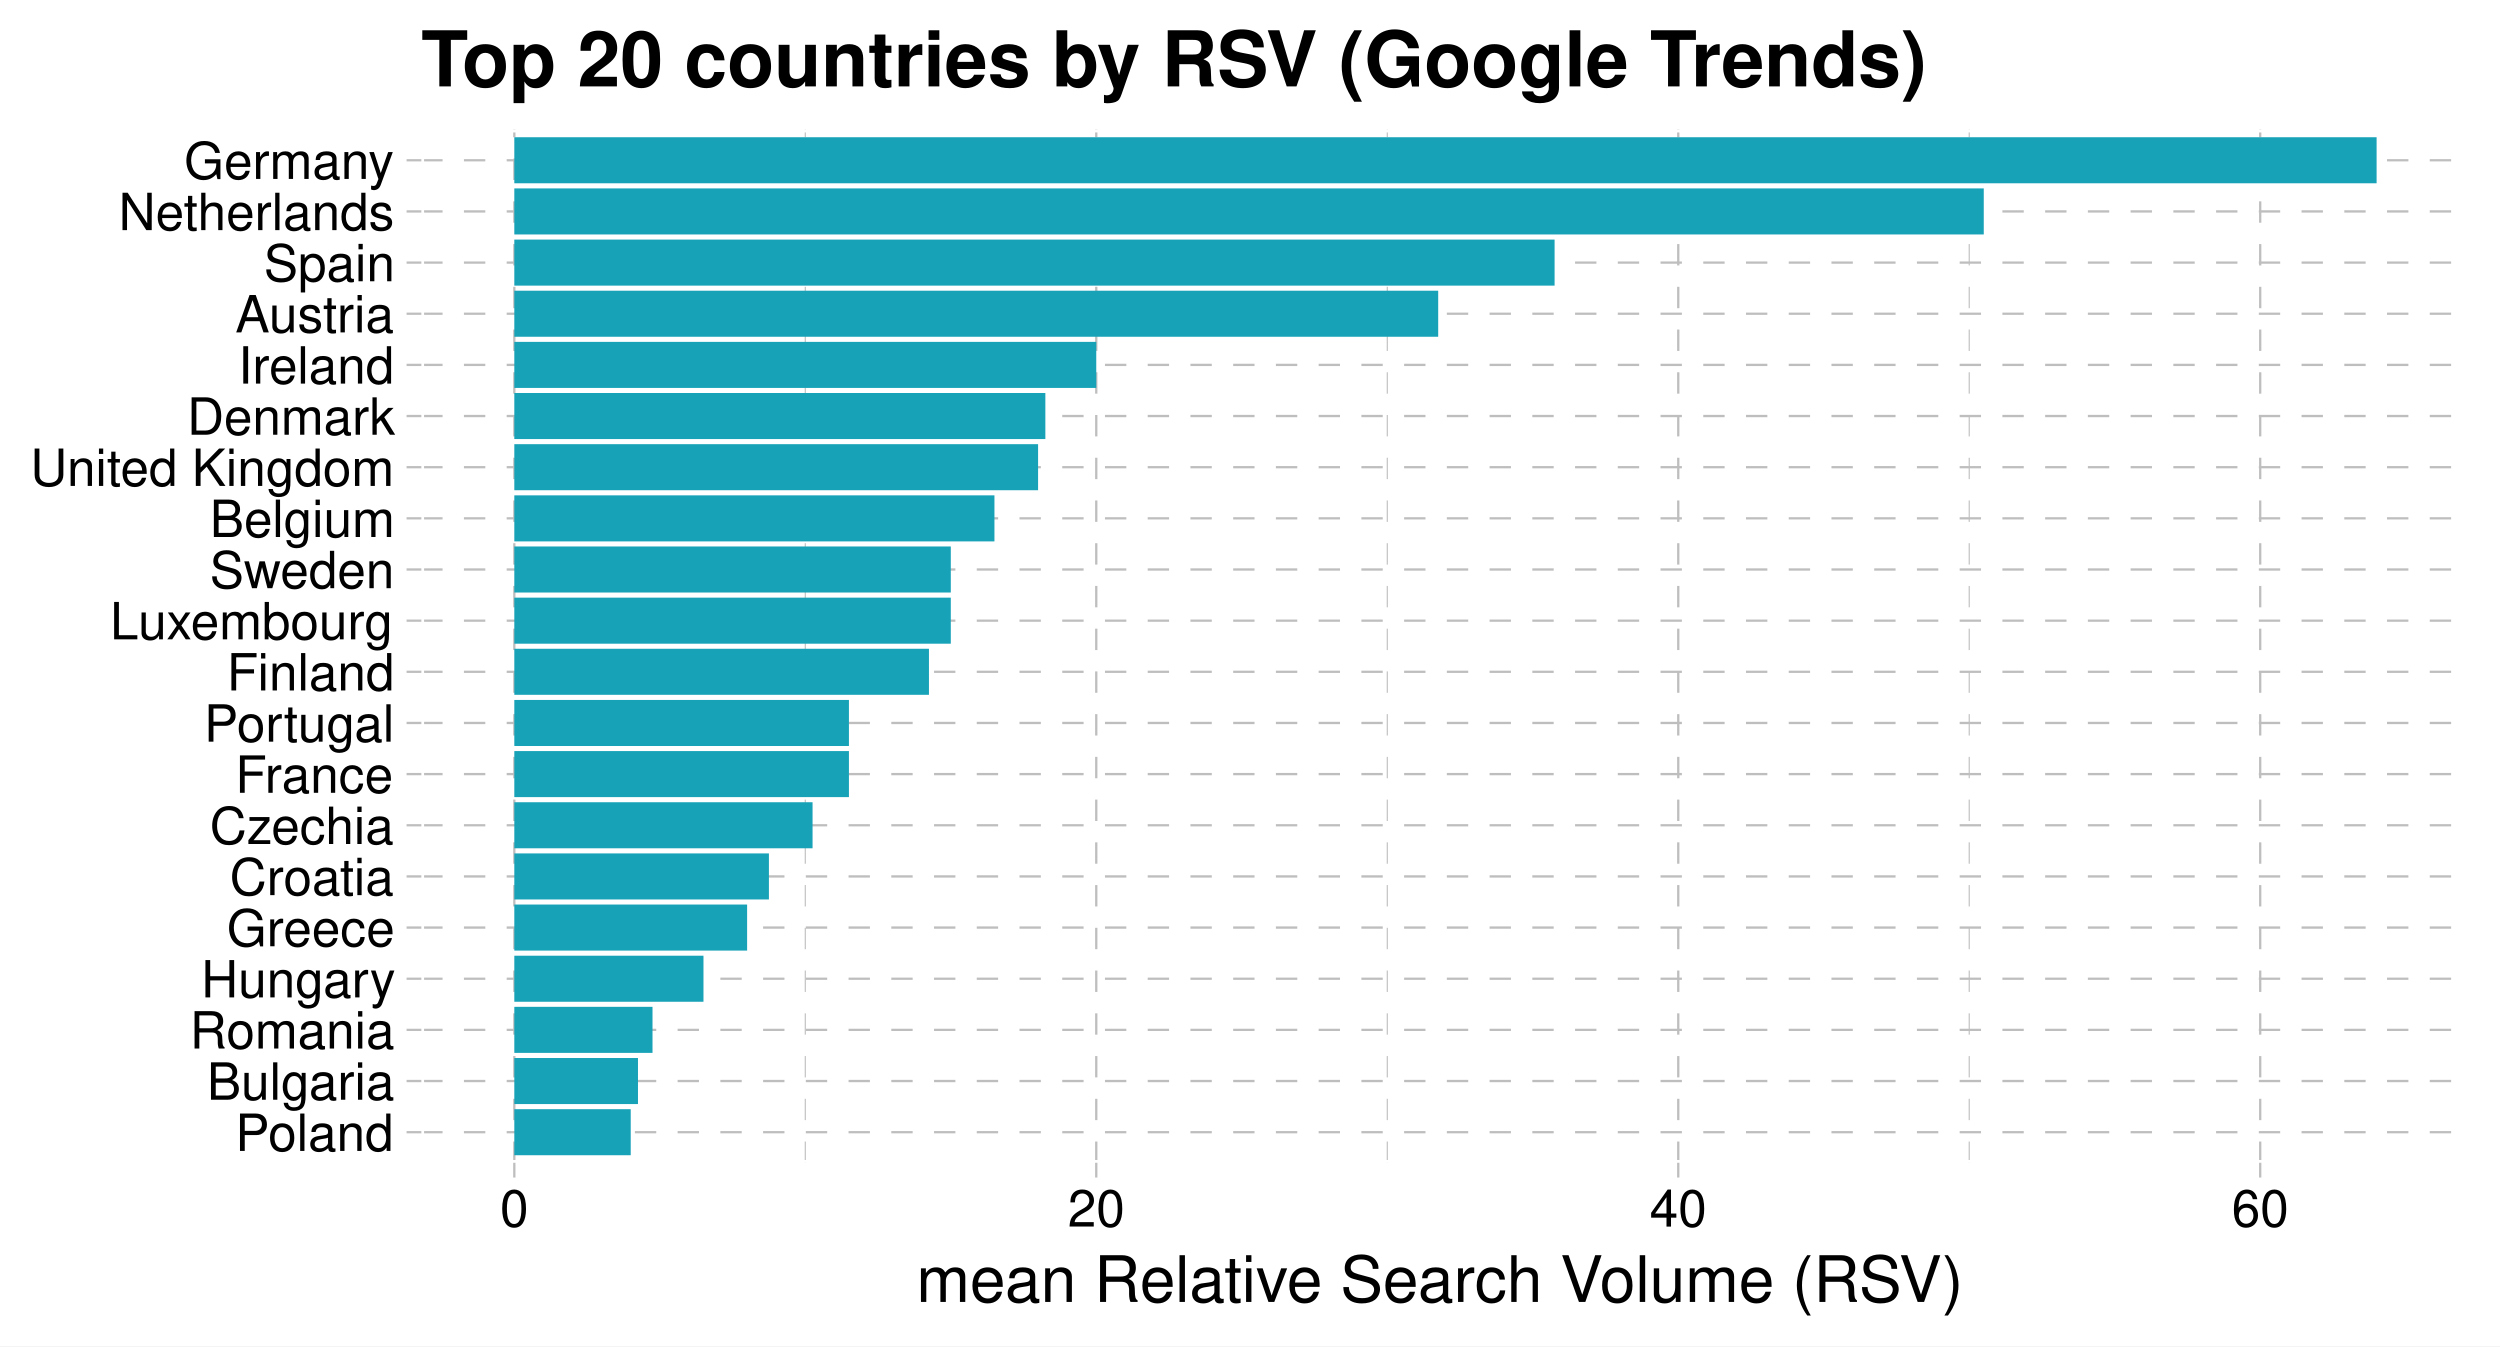
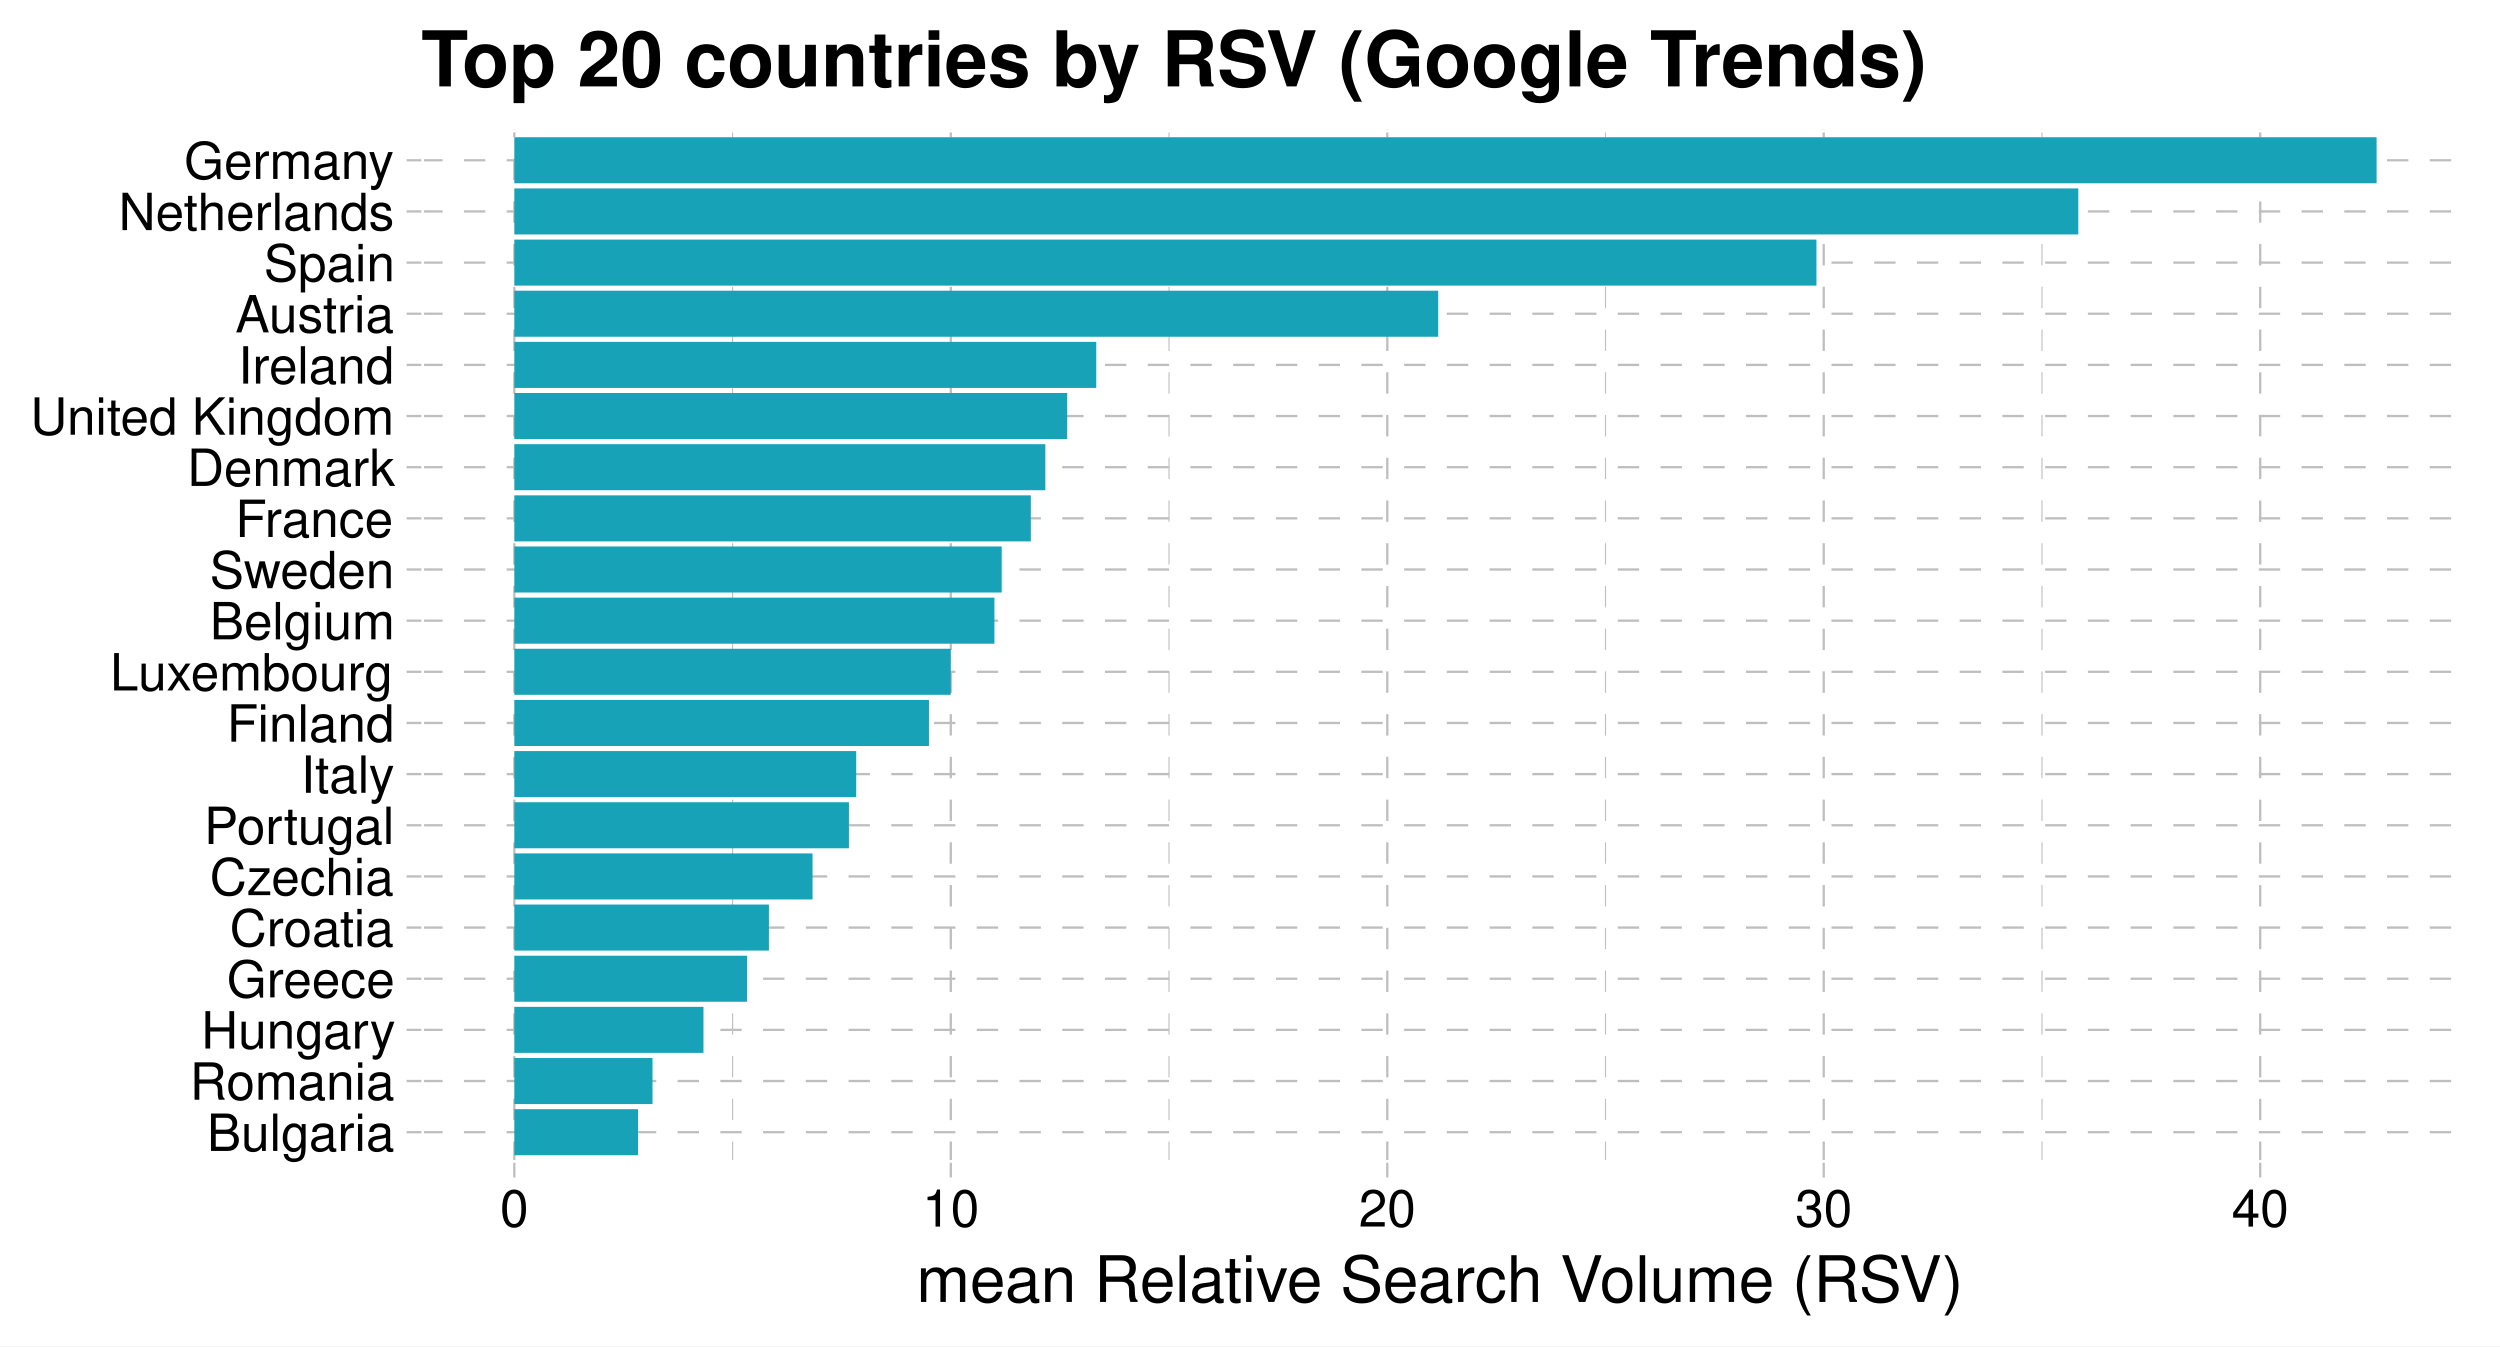
<svg xmlns="http://www.w3.org/2000/svg" viewBox="0 0 468.00 252.00">
  <defs>
    <style type="text/css">
    line, polyline, polygon, path, rect, circle {
      fill: none;
      stroke: #000000;
      stroke-linecap: round;
      stroke-linejoin: round;
      stroke-miterlimit: 10.00;
    }
  </style>
  </defs>
  <rect width="100%" height="100%" style="stroke: none; fill: #FFFFFF;" />
  <rect x="0.00" y="0.00" width="468.00" height="252.00" style="stroke-width: 1.07; stroke: none; fill: #FFFFFF;" />
  <defs>
    <clipPath id="cpNzguODV8NDYyLjMzfDIxNy42OXwyNC4yNg==">
      <rect x="78.85" y="24.26" width="383.48" height="193.43" />
    </clipPath>
  </defs>
  <rect x="78.85" y="24.26" width="383.48" height="193.43" style="stroke-width: 1.07; stroke: #FFFFFF;" clip-path="url(#cpNzguODV8NDYyLjMzfDIxNy42OXwyNC4yNg==)" />
-   <polyline points="150.75,217.69 150.75,24.26 " style="stroke-width: 0.21; stroke: #BEBEBE; stroke-dasharray: 4.00,4.00; stroke-linecap: butt;" clip-path="url(#cpNzguODV8NDYyLjMzfDIxNy42OXwyNC4yNg==)" />
-   <polyline points="259.70,217.69 259.70,24.26 " style="stroke-width: 0.21; stroke: #BEBEBE; stroke-dasharray: 4.00,4.00; stroke-linecap: butt;" clip-path="url(#cpNzguODV8NDYyLjMzfDIxNy42OXwyNC4yNg==)" />
-   <polyline points="368.64,217.69 368.64,24.26 " style="stroke-width: 0.21; stroke: #BEBEBE; stroke-dasharray: 4.00,4.00; stroke-linecap: butt;" clip-path="url(#cpNzguODV8NDYyLjMzfDIxNy42OXwyNC4yNg==)" />
+   <polyline points="137.14,217.69 137.14,24.26 " style="stroke-width: 0.21; stroke: #BEBEBE; stroke-dasharray: 4.00,4.00; stroke-linecap: butt;" clip-path="url(#cpNzguODV8NDYyLjMzfDIxNy42OXwyNC4yNg==)" />
+   <polyline points="218.84,217.69 218.84,24.26 " style="stroke-width: 0.21; stroke: #BEBEBE; stroke-dasharray: 4.00,4.00; stroke-linecap: butt;" clip-path="url(#cpNzguODV8NDYyLjMzfDIxNy42OXwyNC4yNg==)" />
+   <polyline points="300.55,217.69 300.55,24.26 " style="stroke-width: 0.21; stroke: #BEBEBE; stroke-dasharray: 4.00,4.00; stroke-linecap: butt;" clip-path="url(#cpNzguODV8NDYyLjMzfDIxNy42OXwyNC4yNg==)" />
+   <polyline points="382.26,217.69 382.26,24.26 " style="stroke-width: 0.21; stroke: #BEBEBE; stroke-dasharray: 4.00,4.00; stroke-linecap: butt;" clip-path="url(#cpNzguODV8NDYyLjMzfDIxNy42OXwyNC4yNg==)" />
  <polyline points="78.85,211.95 462.33,211.95 " style="stroke-width: 0.43; stroke: #BEBEBE; stroke-dasharray: 4.00,4.00; stroke-linecap: butt;" clip-path="url(#cpNzguODV8NDYyLjMzfDIxNy42OXwyNC4yNg==)" />
  <polyline points="78.85,202.37 462.33,202.37 " style="stroke-width: 0.43; stroke: #BEBEBE; stroke-dasharray: 4.00,4.00; stroke-linecap: butt;" clip-path="url(#cpNzguODV8NDYyLjMzfDIxNy42OXwyNC4yNg==)" />
  <polyline points="78.85,192.79 462.33,192.79 " style="stroke-width: 0.43; stroke: #BEBEBE; stroke-dasharray: 4.00,4.00; stroke-linecap: butt;" clip-path="url(#cpNzguODV8NDYyLjMzfDIxNy42OXwyNC4yNg==)" />
  <polyline points="78.85,183.22 462.33,183.22 " style="stroke-width: 0.43; stroke: #BEBEBE; stroke-dasharray: 4.00,4.00; stroke-linecap: butt;" clip-path="url(#cpNzguODV8NDYyLjMzfDIxNy42OXwyNC4yNg==)" />
  <polyline points="78.85,173.64 462.33,173.64 " style="stroke-width: 0.43; stroke: #BEBEBE; stroke-dasharray: 4.00,4.00; stroke-linecap: butt;" clip-path="url(#cpNzguODV8NDYyLjMzfDIxNy42OXwyNC4yNg==)" />
  <polyline points="78.85,164.07 462.33,164.07 " style="stroke-width: 0.43; stroke: #BEBEBE; stroke-dasharray: 4.00,4.00; stroke-linecap: butt;" clip-path="url(#cpNzguODV8NDYyLjMzfDIxNy42OXwyNC4yNg==)" />
  <polyline points="78.85,154.49 462.33,154.49 " style="stroke-width: 0.43; stroke: #BEBEBE; stroke-dasharray: 4.00,4.00; stroke-linecap: butt;" clip-path="url(#cpNzguODV8NDYyLjMzfDIxNy42OXwyNC4yNg==)" />
  <polyline points="78.85,144.91 462.33,144.91 " style="stroke-width: 0.43; stroke: #BEBEBE; stroke-dasharray: 4.00,4.00; stroke-linecap: butt;" clip-path="url(#cpNzguODV8NDYyLjMzfDIxNy42OXwyNC4yNg==)" />
  <polyline points="78.85,135.34 462.33,135.34 " style="stroke-width: 0.43; stroke: #BEBEBE; stroke-dasharray: 4.00,4.00; stroke-linecap: butt;" clip-path="url(#cpNzguODV8NDYyLjMzfDIxNy42OXwyNC4yNg==)" />
  <polyline points="78.85,125.76 462.33,125.76 " style="stroke-width: 0.43; stroke: #BEBEBE; stroke-dasharray: 4.00,4.00; stroke-linecap: butt;" clip-path="url(#cpNzguODV8NDYyLjMzfDIxNy42OXwyNC4yNg==)" />
  <polyline points="78.85,116.19 462.33,116.19 " style="stroke-width: 0.43; stroke: #BEBEBE; stroke-dasharray: 4.00,4.00; stroke-linecap: butt;" clip-path="url(#cpNzguODV8NDYyLjMzfDIxNy42OXwyNC4yNg==)" />
  <polyline points="78.85,106.61 462.33,106.61 " style="stroke-width: 0.43; stroke: #BEBEBE; stroke-dasharray: 4.00,4.00; stroke-linecap: butt;" clip-path="url(#cpNzguODV8NDYyLjMzfDIxNy42OXwyNC4yNg==)" />
  <polyline points="78.85,97.03 462.33,97.03 " style="stroke-width: 0.43; stroke: #BEBEBE; stroke-dasharray: 4.00,4.00; stroke-linecap: butt;" clip-path="url(#cpNzguODV8NDYyLjMzfDIxNy42OXwyNC4yNg==)" />
  <polyline points="78.85,87.46 462.33,87.46 " style="stroke-width: 0.43; stroke: #BEBEBE; stroke-dasharray: 4.00,4.00; stroke-linecap: butt;" clip-path="url(#cpNzguODV8NDYyLjMzfDIxNy42OXwyNC4yNg==)" />
  <polyline points="78.85,77.88 462.33,77.88 " style="stroke-width: 0.43; stroke: #BEBEBE; stroke-dasharray: 4.00,4.00; stroke-linecap: butt;" clip-path="url(#cpNzguODV8NDYyLjMzfDIxNy42OXwyNC4yNg==)" />
  <polyline points="78.85,68.31 462.33,68.31 " style="stroke-width: 0.43; stroke: #BEBEBE; stroke-dasharray: 4.00,4.00; stroke-linecap: butt;" clip-path="url(#cpNzguODV8NDYyLjMzfDIxNy42OXwyNC4yNg==)" />
  <polyline points="78.85,58.73 462.33,58.73 " style="stroke-width: 0.43; stroke: #BEBEBE; stroke-dasharray: 4.00,4.00; stroke-linecap: butt;" clip-path="url(#cpNzguODV8NDYyLjMzfDIxNy42OXwyNC4yNg==)" />
  <polyline points="78.85,49.16 462.33,49.16 " style="stroke-width: 0.43; stroke: #BEBEBE; stroke-dasharray: 4.00,4.00; stroke-linecap: butt;" clip-path="url(#cpNzguODV8NDYyLjMzfDIxNy42OXwyNC4yNg==)" />
  <polyline points="78.85,39.58 462.33,39.58 " style="stroke-width: 0.43; stroke: #BEBEBE; stroke-dasharray: 4.00,4.00; stroke-linecap: butt;" clip-path="url(#cpNzguODV8NDYyLjMzfDIxNy42OXwyNC4yNg==)" />
  <polyline points="78.85,30.00 462.33,30.00 " style="stroke-width: 0.43; stroke: #BEBEBE; stroke-dasharray: 4.00,4.00; stroke-linecap: butt;" clip-path="url(#cpNzguODV8NDYyLjMzfDIxNy42OXwyNC4yNg==)" />
  <polyline points="96.28,217.69 96.28,24.26 " style="stroke-width: 0.43; stroke: #BEBEBE; stroke-dasharray: 4.00,4.00; stroke-linecap: butt;" clip-path="url(#cpNzguODV8NDYyLjMzfDIxNy42OXwyNC4yNg==)" />
-   <polyline points="205.22,217.69 205.22,24.26 " style="stroke-width: 0.43; stroke: #BEBEBE; stroke-dasharray: 4.00,4.00; stroke-linecap: butt;" clip-path="url(#cpNzguODV8NDYyLjMzfDIxNy42OXwyNC4yNg==)" />
-   <polyline points="314.17,217.69 314.17,24.26 " style="stroke-width: 0.43; stroke: #BEBEBE; stroke-dasharray: 4.00,4.00; stroke-linecap: butt;" clip-path="url(#cpNzguODV8NDYyLjMzfDIxNy42OXwyNC4yNg==)" />
+   <polyline points="177.99,217.69 177.99,24.26 " style="stroke-width: 0.43; stroke: #BEBEBE; stroke-dasharray: 4.00,4.00; stroke-linecap: butt;" clip-path="url(#cpNzguODV8NDYyLjMzfDIxNy42OXwyNC4yNg==)" />
+   <polyline points="259.70,217.69 259.70,24.26 " style="stroke-width: 0.43; stroke: #BEBEBE; stroke-dasharray: 4.00,4.00; stroke-linecap: butt;" clip-path="url(#cpNzguODV8NDYyLjMzfDIxNy42OXwyNC4yNg==)" />
+   <polyline points="341.40,217.69 341.40,24.26 " style="stroke-width: 0.43; stroke: #BEBEBE; stroke-dasharray: 4.00,4.00; stroke-linecap: butt;" clip-path="url(#cpNzguODV8NDYyLjMzfDIxNy42OXwyNC4yNg==)" />
  <polyline points="423.11,217.69 423.11,24.26 " style="stroke-width: 0.43; stroke: #BEBEBE; stroke-dasharray: 4.00,4.00; stroke-linecap: butt;" clip-path="url(#cpNzguODV8NDYyLjMzfDIxNy42OXwyNC4yNg==)" />
-   <rect x="96.28" y="207.64" width="21.79" height="8.62" style="stroke-width: 1.07; stroke: none; stroke-linecap: butt; fill: #17A2B8;" clip-path="url(#cpNzguODV8NDYyLjMzfDIxNy42OXwyNC4yNg==)" />
-   <rect x="96.28" y="198.06" width="23.15" height="8.62" style="stroke-width: 1.07; stroke: none; stroke-linecap: butt; fill: #17A2B8;" clip-path="url(#cpNzguODV8NDYyLjMzfDIxNy42OXwyNC4yNg==)" />
-   <rect x="96.28" y="188.48" width="25.87" height="8.62" style="stroke-width: 1.07; stroke: none; stroke-linecap: butt; fill: #17A2B8;" clip-path="url(#cpNzguODV8NDYyLjMzfDIxNy42OXwyNC4yNg==)" />
-   <rect x="96.28" y="178.91" width="35.41" height="8.62" style="stroke-width: 1.07; stroke: none; stroke-linecap: butt; fill: #17A2B8;" clip-path="url(#cpNzguODV8NDYyLjMzfDIxNy42OXwyNC4yNg==)" />
-   <rect x="96.28" y="169.33" width="43.58" height="8.62" style="stroke-width: 1.07; stroke: none; stroke-linecap: butt; fill: #17A2B8;" clip-path="url(#cpNzguODV8NDYyLjMzfDIxNy42OXwyNC4yNg==)" />
-   <rect x="96.28" y="159.76" width="47.66" height="8.62" style="stroke-width: 1.07; stroke: none; stroke-linecap: butt; fill: #17A2B8;" clip-path="url(#cpNzguODV8NDYyLjMzfDIxNy42OXwyNC4yNg==)" />
-   <rect x="96.28" y="150.18" width="55.83" height="8.62" style="stroke-width: 1.07; stroke: none; stroke-linecap: butt; fill: #17A2B8;" clip-path="url(#cpNzguODV8NDYyLjMzfDIxNy42OXwyNC4yNg==)" />
-   <rect x="96.28" y="140.60" width="62.64" height="8.62" style="stroke-width: 1.07; stroke: none; stroke-linecap: butt; fill: #17A2B8;" clip-path="url(#cpNzguODV8NDYyLjMzfDIxNy42OXwyNC4yNg==)" />
-   <rect x="96.28" y="131.03" width="62.64" height="8.62" style="stroke-width: 1.07; stroke: none; stroke-linecap: butt; fill: #17A2B8;" clip-path="url(#cpNzguODV8NDYyLjMzfDIxNy42OXwyNC4yNg==)" />
-   <rect x="96.28" y="121.45" width="77.62" height="8.62" style="stroke-width: 1.07; stroke: none; stroke-linecap: butt; fill: #17A2B8;" clip-path="url(#cpNzguODV8NDYyLjMzfDIxNy42OXwyNC4yNg==)" />
-   <rect x="96.28" y="111.88" width="81.71" height="8.62" style="stroke-width: 1.07; stroke: none; stroke-linecap: butt; fill: #17A2B8;" clip-path="url(#cpNzguODV8NDYyLjMzfDIxNy42OXwyNC4yNg==)" />
-   <rect x="96.28" y="102.30" width="81.71" height="8.62" style="stroke-width: 1.07; stroke: none; stroke-linecap: butt; fill: #17A2B8;" clip-path="url(#cpNzguODV8NDYyLjMzfDIxNy42OXwyNC4yNg==)" />
-   <rect x="96.28" y="92.73" width="89.88" height="8.62" style="stroke-width: 1.07; stroke: none; stroke-linecap: butt; fill: #17A2B8;" clip-path="url(#cpNzguODV8NDYyLjMzfDIxNy42OXwyNC4yNg==)" />
-   <rect x="96.28" y="83.15" width="98.05" height="8.62" style="stroke-width: 1.07; stroke: none; stroke-linecap: butt; fill: #17A2B8;" clip-path="url(#cpNzguODV8NDYyLjMzfDIxNy42OXwyNC4yNg==)" />
-   <rect x="96.28" y="73.57" width="99.41" height="8.62" style="stroke-width: 1.07; stroke: none; stroke-linecap: butt; fill: #17A2B8;" clip-path="url(#cpNzguODV8NDYyLjMzfDIxNy42OXwyNC4yNg==)" />
+   <rect x="96.28" y="207.64" width="23.15" height="8.62" style="stroke-width: 1.07; stroke: none; stroke-linecap: butt; fill: #17A2B8;" clip-path="url(#cpNzguODV8NDYyLjMzfDIxNy42OXwyNC4yNg==)" />
+   <rect x="96.28" y="198.06" width="25.87" height="8.62" style="stroke-width: 1.07; stroke: none; stroke-linecap: butt; fill: #17A2B8;" clip-path="url(#cpNzguODV8NDYyLjMzfDIxNy42OXwyNC4yNg==)" />
+   <rect x="96.28" y="188.48" width="35.41" height="8.62" style="stroke-width: 1.07; stroke: none; stroke-linecap: butt; fill: #17A2B8;" clip-path="url(#cpNzguODV8NDYyLjMzfDIxNy42OXwyNC4yNg==)" />
+   <rect x="96.28" y="178.91" width="43.58" height="8.62" style="stroke-width: 1.07; stroke: none; stroke-linecap: butt; fill: #17A2B8;" clip-path="url(#cpNzguODV8NDYyLjMzfDIxNy42OXwyNC4yNg==)" />
+   <rect x="96.28" y="169.33" width="47.66" height="8.62" style="stroke-width: 1.07; stroke: none; stroke-linecap: butt; fill: #17A2B8;" clip-path="url(#cpNzguODV8NDYyLjMzfDIxNy42OXwyNC4yNg==)" />
+   <rect x="96.28" y="159.76" width="55.83" height="8.62" style="stroke-width: 1.07; stroke: none; stroke-linecap: butt; fill: #17A2B8;" clip-path="url(#cpNzguODV8NDYyLjMzfDIxNy42OXwyNC4yNg==)" />
+   <rect x="96.28" y="150.18" width="62.64" height="8.62" style="stroke-width: 1.07; stroke: none; stroke-linecap: butt; fill: #17A2B8;" clip-path="url(#cpNzguODV8NDYyLjMzfDIxNy42OXwyNC4yNg==)" />
+   <rect x="96.28" y="140.60" width="64.00" height="8.62" style="stroke-width: 1.07; stroke: none; stroke-linecap: butt; fill: #17A2B8;" clip-path="url(#cpNzguODV8NDYyLjMzfDIxNy42OXwyNC4yNg==)" />
+   <rect x="96.28" y="131.03" width="77.62" height="8.62" style="stroke-width: 1.07; stroke: none; stroke-linecap: butt; fill: #17A2B8;" clip-path="url(#cpNzguODV8NDYyLjMzfDIxNy42OXwyNC4yNg==)" />
+   <rect x="96.28" y="121.45" width="81.71" height="8.62" style="stroke-width: 1.07; stroke: none; stroke-linecap: butt; fill: #17A2B8;" clip-path="url(#cpNzguODV8NDYyLjMzfDIxNy42OXwyNC4yNg==)" />
+   <rect x="96.28" y="111.88" width="89.88" height="8.62" style="stroke-width: 1.07; stroke: none; stroke-linecap: butt; fill: #17A2B8;" clip-path="url(#cpNzguODV8NDYyLjMzfDIxNy42OXwyNC4yNg==)" />
+   <rect x="96.28" y="102.30" width="91.24" height="8.62" style="stroke-width: 1.07; stroke: none; stroke-linecap: butt; fill: #17A2B8;" clip-path="url(#cpNzguODV8NDYyLjMzfDIxNy42OXwyNC4yNg==)" />
+   <rect x="96.28" y="92.73" width="96.69" height="8.62" style="stroke-width: 1.07; stroke: none; stroke-linecap: butt; fill: #17A2B8;" clip-path="url(#cpNzguODV8NDYyLjMzfDIxNy42OXwyNC4yNg==)" />
+   <rect x="96.28" y="83.15" width="99.41" height="8.62" style="stroke-width: 1.07; stroke: none; stroke-linecap: butt; fill: #17A2B8;" clip-path="url(#cpNzguODV8NDYyLjMzfDIxNy42OXwyNC4yNg==)" />
+   <rect x="96.28" y="73.57" width="103.50" height="8.62" style="stroke-width: 1.07; stroke: none; stroke-linecap: butt; fill: #17A2B8;" clip-path="url(#cpNzguODV8NDYyLjMzfDIxNy42OXwyNC4yNg==)" />
  <rect x="96.28" y="64.00" width="108.94" height="8.62" style="stroke-width: 1.07; stroke: none; stroke-linecap: butt; fill: #17A2B8;" clip-path="url(#cpNzguODV8NDYyLjMzfDIxNy42OXwyNC4yNg==)" />
  <rect x="96.28" y="54.42" width="172.95" height="8.62" style="stroke-width: 1.07; stroke: none; stroke-linecap: butt; fill: #17A2B8;" clip-path="url(#cpNzguODV8NDYyLjMzfDIxNy42OXwyNC4yNg==)" />
-   <rect x="96.28" y="44.85" width="194.74" height="8.62" style="stroke-width: 1.07; stroke: none; stroke-linecap: butt; fill: #17A2B8;" clip-path="url(#cpNzguODV8NDYyLjMzfDIxNy42OXwyNC4yNg==)" />
-   <rect x="96.28" y="35.27" width="275.08" height="8.62" style="stroke-width: 1.07; stroke: none; stroke-linecap: butt; fill: #17A2B8;" clip-path="url(#cpNzguODV8NDYyLjMzfDIxNy42OXwyNC4yNg==)" />
+   <rect x="96.28" y="44.85" width="243.76" height="8.62" style="stroke-width: 1.07; stroke: none; stroke-linecap: butt; fill: #17A2B8;" clip-path="url(#cpNzguODV8NDYyLjMzfDIxNy42OXwyNC4yNg==)" />
+   <rect x="96.28" y="35.27" width="292.78" height="8.62" style="stroke-width: 1.07; stroke: none; stroke-linecap: butt; fill: #17A2B8;" clip-path="url(#cpNzguODV8NDYyLjMzfDIxNy42OXwyNC4yNg==)" />
  <rect x="96.28" y="25.69" width="348.62" height="8.62" style="stroke-width: 1.07; stroke: none; stroke-linecap: butt; fill: #17A2B8;" clip-path="url(#cpNzguODV8NDYyLjMzfDIxNy42OXwyNC4yNg==)" />
  <rect x="78.85" y="24.26" width="383.48" height="193.43" style="stroke-width: 1.07; stroke: #FFFFFF;" clip-path="url(#cpNzguODV8NDYyLjMzfDIxNy42OXwyNC4yNg==)" />
  <defs>
    <clipPath id="cpMC4wMHw0NjguMDB8MjUyLjAwfDAuMDA=">
      <rect x="0.00" y="0.00" width="468.00" height="252.00" />
    </clipPath>
  </defs>
  <g clip-path="url(#cpMC4wMHw0NjguMDB8MjUyLjAwfDAuMDA=)">
-     <text x="44.05" y="215.45" style="font-size: 9.60px; font-family: Nimbus Sans L;" textLength="29.87px" lengthAdjust="spacingAndGlyphs">Poland</text>
+     <text x="38.73" y="215.45" style="font-size: 9.60px; font-family: Nimbus Sans L;" textLength="35.19px" lengthAdjust="spacingAndGlyphs">Bulgaria</text>
  </g>
  <g clip-path="url(#cpMC4wMHw0NjguMDB8MjUyLjAwfDAuMDA=)">
-     <text x="38.73" y="205.87" style="font-size: 9.60px; font-family: Nimbus Sans L;" textLength="35.19px" lengthAdjust="spacingAndGlyphs">Bulgaria</text>
+     <text x="35.53" y="205.87" style="font-size: 9.60px; font-family: Nimbus Sans L;" textLength="38.38px" lengthAdjust="spacingAndGlyphs">Romania</text>
  </g>
  <g clip-path="url(#cpMC4wMHw0NjguMDB8MjUyLjAwfDAuMDA=)">
-     <text x="35.53" y="196.29" style="font-size: 9.60px; font-family: Nimbus Sans L;" textLength="38.38px" lengthAdjust="spacingAndGlyphs">Romania</text>
+     <text x="37.66" y="196.29" style="font-size: 9.60px; font-family: Nimbus Sans L;" textLength="36.25px" lengthAdjust="spacingAndGlyphs">Hungary</text>
  </g>
  <g clip-path="url(#cpMC4wMHw0NjguMDB8MjUyLjAwfDAuMDA=)">
-     <text x="37.66" y="186.72" style="font-size: 9.60px; font-family: Nimbus Sans L;" textLength="36.25px" lengthAdjust="spacingAndGlyphs">Hungary</text>
+     <text x="42.46" y="186.72" style="font-size: 9.60px; font-family: Nimbus Sans L;" textLength="31.46px" lengthAdjust="spacingAndGlyphs">Greece</text>
  </g>
  <g clip-path="url(#cpMC4wMHw0NjguMDB8MjUyLjAwfDAuMDA=)">
-     <text x="42.46" y="177.14" style="font-size: 9.60px; font-family: Nimbus Sans L;" textLength="31.46px" lengthAdjust="spacingAndGlyphs">Greece</text>
+     <text x="43.00" y="177.14" style="font-size: 9.60px; font-family: Nimbus Sans L;" textLength="30.92px" lengthAdjust="spacingAndGlyphs">Croatia</text>
  </g>
  <g clip-path="url(#cpMC4wMHw0NjguMDB8MjUyLjAwfDAuMDA=)">
-     <text x="43.00" y="167.57" style="font-size: 9.60px; font-family: Nimbus Sans L;" textLength="30.92px" lengthAdjust="spacingAndGlyphs">Croatia</text>
+     <text x="39.27" y="167.57" style="font-size: 9.60px; font-family: Nimbus Sans L;" textLength="34.65px" lengthAdjust="spacingAndGlyphs">Czechia</text>
  </g>
  <g clip-path="url(#cpMC4wMHw0NjguMDB8MjUyLjAwfDAuMDA=)">
-     <text x="39.27" y="157.99" style="font-size: 9.60px; font-family: Nimbus Sans L;" textLength="34.65px" lengthAdjust="spacingAndGlyphs">Czechia</text>
+     <text x="38.19" y="157.99" style="font-size: 9.60px; font-family: Nimbus Sans L;" textLength="35.73px" lengthAdjust="spacingAndGlyphs">Portugal</text>
  </g>
  <g clip-path="url(#cpMC4wMHw0NjguMDB8MjUyLjAwfDAuMDA=)">
-     <text x="44.06" y="148.41" style="font-size: 9.60px; font-family: Nimbus Sans L;" textLength="29.86px" lengthAdjust="spacingAndGlyphs">France</text>
+     <text x="56.32" y="148.41" style="font-size: 9.60px; font-family: Nimbus Sans L;" textLength="17.59px" lengthAdjust="spacingAndGlyphs">Italy</text>
  </g>
  <g clip-path="url(#cpMC4wMHw0NjguMDB8MjUyLjAwfDAuMDA=)">
-     <text x="38.19" y="138.84" style="font-size: 9.60px; font-family: Nimbus Sans L;" textLength="35.73px" lengthAdjust="spacingAndGlyphs">Portugal</text>
+     <text x="42.46" y="138.84" style="font-size: 9.60px; font-family: Nimbus Sans L;" textLength="31.46px" lengthAdjust="spacingAndGlyphs">Finland</text>
  </g>
  <g clip-path="url(#cpMC4wMHw0NjguMDB8MjUyLjAwfDAuMDA=)">
-     <text x="42.46" y="129.26" style="font-size: 9.60px; font-family: Nimbus Sans L;" textLength="31.46px" lengthAdjust="spacingAndGlyphs">Finland</text>
+     <text x="20.60" y="129.26" style="font-size: 9.60px; font-family: Nimbus Sans L;" textLength="53.32px" lengthAdjust="spacingAndGlyphs">Luxembourg</text>
  </g>
  <g clip-path="url(#cpMC4wMHw0NjguMDB8MjUyLjAwfDAuMDA=)">
-     <text x="20.60" y="119.69" style="font-size: 9.60px; font-family: Nimbus Sans L;" textLength="53.32px" lengthAdjust="spacingAndGlyphs">Luxembourg</text>
+     <text x="39.27" y="119.69" style="font-size: 9.60px; font-family: Nimbus Sans L;" textLength="34.65px" lengthAdjust="spacingAndGlyphs">Belgium</text>
  </g>
  <g clip-path="url(#cpMC4wMHw0NjguMDB8MjUyLjAwfDAuMDA=)">
    <text x="39.26" y="110.11" style="font-size: 9.60px; font-family: Nimbus Sans L;" textLength="34.66px" lengthAdjust="spacingAndGlyphs">Sweden</text>
  </g>
  <g clip-path="url(#cpMC4wMHw0NjguMDB8MjUyLjAwfDAuMDA=)">
-     <text x="39.27" y="100.53" style="font-size: 9.60px; font-family: Nimbus Sans L;" textLength="34.65px" lengthAdjust="spacingAndGlyphs">Belgium</text>
+     <text x="44.06" y="100.53" style="font-size: 9.60px; font-family: Nimbus Sans L;" textLength="29.86px" lengthAdjust="spacingAndGlyphs">France</text>
  </g>
  <g clip-path="url(#cpMC4wMHw0NjguMDB8MjUyLjAwfDAuMDA=)">
-     <text x="5.67" y="90.96" style="font-size: 9.60px; font-family: Nimbus Sans L;" textLength="68.25px" lengthAdjust="spacingAndGlyphs">United Kingdom</text>
+     <text x="35.01" y="90.96" style="font-size: 9.60px; font-family: Nimbus Sans L;" textLength="38.91px" lengthAdjust="spacingAndGlyphs">Denmark</text>
  </g>
  <g clip-path="url(#cpMC4wMHw0NjguMDB8MjUyLjAwfDAuMDA=)">
-     <text x="35.01" y="81.38" style="font-size: 9.60px; font-family: Nimbus Sans L;" textLength="38.91px" lengthAdjust="spacingAndGlyphs">Denmark</text>
+     <text x="5.67" y="81.38" style="font-size: 9.60px; font-family: Nimbus Sans L;" textLength="68.25px" lengthAdjust="spacingAndGlyphs">United Kingdom</text>
  </g>
  <g clip-path="url(#cpMC4wMHw0NjguMDB8MjUyLjAwfDAuMDA=)">
    <text x="44.59" y="71.81" style="font-size: 9.60px; font-family: Nimbus Sans L;" textLength="29.33px" lengthAdjust="spacingAndGlyphs">Ireland</text>
  </g>
  <g clip-path="url(#cpMC4wMHw0NjguMDB8MjUyLjAwfDAuMDA=)">
    <text x="44.06" y="62.23" style="font-size: 9.60px; font-family: Nimbus Sans L;" textLength="29.86px" lengthAdjust="spacingAndGlyphs">Austria</text>
  </g>
  <g clip-path="url(#cpMC4wMHw0NjguMDB8MjUyLjAwfDAuMDA=)">
    <text x="49.39" y="52.66" style="font-size: 9.60px; font-family: Nimbus Sans L;" textLength="24.53px" lengthAdjust="spacingAndGlyphs">Spain</text>
  </g>
  <g clip-path="url(#cpMC4wMHw0NjguMDB8MjUyLjAwfDAuMDA=)">
    <text x="22.20" y="43.08" style="font-size: 9.60px; font-family: Nimbus Sans L;" textLength="51.72px" lengthAdjust="spacingAndGlyphs">Netherlands</text>
  </g>
  <g clip-path="url(#cpMC4wMHw0NjguMDB8MjUyLjAwfDAuMDA=)">
    <text x="34.47" y="33.50" style="font-size: 9.60px; font-family: Nimbus Sans L;" textLength="39.45px" lengthAdjust="spacingAndGlyphs">Germany</text>
  </g>
  <polyline points="76.11,211.95 78.85,211.95 " style="stroke-width: 0.43; stroke: #BEBEBE; stroke-linecap: butt;" clip-path="url(#cpMC4wMHw0NjguMDB8MjUyLjAwfDAuMDA=)" />
  <polyline points="76.11,202.37 78.85,202.37 " style="stroke-width: 0.43; stroke: #BEBEBE; stroke-linecap: butt;" clip-path="url(#cpMC4wMHw0NjguMDB8MjUyLjAwfDAuMDA=)" />
  <polyline points="76.11,192.79 78.85,192.79 " style="stroke-width: 0.43; stroke: #BEBEBE; stroke-linecap: butt;" clip-path="url(#cpMC4wMHw0NjguMDB8MjUyLjAwfDAuMDA=)" />
  <polyline points="76.11,183.22 78.85,183.22 " style="stroke-width: 0.43; stroke: #BEBEBE; stroke-linecap: butt;" clip-path="url(#cpMC4wMHw0NjguMDB8MjUyLjAwfDAuMDA=)" />
  <polyline points="76.11,173.64 78.85,173.64 " style="stroke-width: 0.43; stroke: #BEBEBE; stroke-linecap: butt;" clip-path="url(#cpMC4wMHw0NjguMDB8MjUyLjAwfDAuMDA=)" />
  <polyline points="76.11,164.07 78.85,164.07 " style="stroke-width: 0.43; stroke: #BEBEBE; stroke-linecap: butt;" clip-path="url(#cpMC4wMHw0NjguMDB8MjUyLjAwfDAuMDA=)" />
  <polyline points="76.11,154.49 78.85,154.49 " style="stroke-width: 0.43; stroke: #BEBEBE; stroke-linecap: butt;" clip-path="url(#cpMC4wMHw0NjguMDB8MjUyLjAwfDAuMDA=)" />
  <polyline points="76.11,144.91 78.85,144.91 " style="stroke-width: 0.43; stroke: #BEBEBE; stroke-linecap: butt;" clip-path="url(#cpMC4wMHw0NjguMDB8MjUyLjAwfDAuMDA=)" />
  <polyline points="76.11,135.34 78.85,135.34 " style="stroke-width: 0.43; stroke: #BEBEBE; stroke-linecap: butt;" clip-path="url(#cpMC4wMHw0NjguMDB8MjUyLjAwfDAuMDA=)" />
  <polyline points="76.11,125.76 78.85,125.76 " style="stroke-width: 0.43; stroke: #BEBEBE; stroke-linecap: butt;" clip-path="url(#cpMC4wMHw0NjguMDB8MjUyLjAwfDAuMDA=)" />
  <polyline points="76.11,116.19 78.85,116.19 " style="stroke-width: 0.43; stroke: #BEBEBE; stroke-linecap: butt;" clip-path="url(#cpMC4wMHw0NjguMDB8MjUyLjAwfDAuMDA=)" />
  <polyline points="76.11,106.61 78.85,106.61 " style="stroke-width: 0.43; stroke: #BEBEBE; stroke-linecap: butt;" clip-path="url(#cpMC4wMHw0NjguMDB8MjUyLjAwfDAuMDA=)" />
  <polyline points="76.11,97.03 78.85,97.03 " style="stroke-width: 0.43; stroke: #BEBEBE; stroke-linecap: butt;" clip-path="url(#cpMC4wMHw0NjguMDB8MjUyLjAwfDAuMDA=)" />
  <polyline points="76.11,87.46 78.85,87.46 " style="stroke-width: 0.43; stroke: #BEBEBE; stroke-linecap: butt;" clip-path="url(#cpMC4wMHw0NjguMDB8MjUyLjAwfDAuMDA=)" />
  <polyline points="76.11,77.88 78.85,77.88 " style="stroke-width: 0.43; stroke: #BEBEBE; stroke-linecap: butt;" clip-path="url(#cpMC4wMHw0NjguMDB8MjUyLjAwfDAuMDA=)" />
  <polyline points="76.11,68.31 78.85,68.31 " style="stroke-width: 0.43; stroke: #BEBEBE; stroke-linecap: butt;" clip-path="url(#cpMC4wMHw0NjguMDB8MjUyLjAwfDAuMDA=)" />
  <polyline points="76.11,58.73 78.85,58.73 " style="stroke-width: 0.43; stroke: #BEBEBE; stroke-linecap: butt;" clip-path="url(#cpMC4wMHw0NjguMDB8MjUyLjAwfDAuMDA=)" />
  <polyline points="76.11,49.16 78.85,49.16 " style="stroke-width: 0.43; stroke: #BEBEBE; stroke-linecap: butt;" clip-path="url(#cpMC4wMHw0NjguMDB8MjUyLjAwfDAuMDA=)" />
  <polyline points="76.11,39.58 78.85,39.58 " style="stroke-width: 0.43; stroke: #BEBEBE; stroke-linecap: butt;" clip-path="url(#cpMC4wMHw0NjguMDB8MjUyLjAwfDAuMDA=)" />
  <polyline points="76.11,30.00 78.85,30.00 " style="stroke-width: 0.43; stroke: #BEBEBE; stroke-linecap: butt;" clip-path="url(#cpMC4wMHw0NjguMDB8MjUyLjAwfDAuMDA=)" />
  <polyline points="96.28,220.43 96.28,217.69 " style="stroke-width: 0.43; stroke: #BEBEBE; stroke-linecap: butt;" clip-path="url(#cpMC4wMHw0NjguMDB8MjUyLjAwfDAuMDA=)" />
-   <polyline points="205.22,220.43 205.22,217.69 " style="stroke-width: 0.43; stroke: #BEBEBE; stroke-linecap: butt;" clip-path="url(#cpMC4wMHw0NjguMDB8MjUyLjAwfDAuMDA=)" />
-   <polyline points="314.17,220.43 314.17,217.69 " style="stroke-width: 0.43; stroke: #BEBEBE; stroke-linecap: butt;" clip-path="url(#cpMC4wMHw0NjguMDB8MjUyLjAwfDAuMDA=)" />
+   <polyline points="177.99,220.43 177.99,217.69 " style="stroke-width: 0.43; stroke: #BEBEBE; stroke-linecap: butt;" clip-path="url(#cpMC4wMHw0NjguMDB8MjUyLjAwfDAuMDA=)" />
+   <polyline points="259.70,220.43 259.70,217.69 " style="stroke-width: 0.43; stroke: #BEBEBE; stroke-linecap: butt;" clip-path="url(#cpMC4wMHw0NjguMDB8MjUyLjAwfDAuMDA=)" />
+   <polyline points="341.40,220.43 341.40,217.69 " style="stroke-width: 0.43; stroke: #BEBEBE; stroke-linecap: butt;" clip-path="url(#cpMC4wMHw0NjguMDB8MjUyLjAwfDAuMDA=)" />
  <polyline points="423.11,220.43 423.11,217.69 " style="stroke-width: 0.43; stroke: #BEBEBE; stroke-linecap: butt;" clip-path="url(#cpMC4wMHw0NjguMDB8MjUyLjAwfDAuMDA=)" />
  <g clip-path="url(#cpMC4wMHw0NjguMDB8MjUyLjAwfDAuMDA=)">
    <text x="93.61" y="229.62" style="font-size: 9.60px; font-family: Nimbus Sans L;" textLength="5.33px" lengthAdjust="spacingAndGlyphs">0</text>
  </g>
  <g clip-path="url(#cpMC4wMHw0NjguMDB8MjUyLjAwfDAuMDA=)">
-     <text x="199.89" y="229.62" style="font-size: 9.60px; font-family: Nimbus Sans L;" textLength="10.67px" lengthAdjust="spacingAndGlyphs">20</text>
+     <text x="172.65" y="229.62" style="font-size: 9.60px; font-family: Nimbus Sans L;" textLength="10.67px" lengthAdjust="spacingAndGlyphs">10</text>
  </g>
  <g clip-path="url(#cpMC4wMHw0NjguMDB8MjUyLjAwfDAuMDA=)">
-     <text x="308.83" y="229.62" style="font-size: 9.60px; font-family: Nimbus Sans L;" textLength="10.67px" lengthAdjust="spacingAndGlyphs">40</text>
+     <text x="254.36" y="229.62" style="font-size: 9.60px; font-family: Nimbus Sans L;" textLength="10.67px" lengthAdjust="spacingAndGlyphs">20</text>
  </g>
  <g clip-path="url(#cpMC4wMHw0NjguMDB8MjUyLjAwfDAuMDA=)">
-     <text x="417.78" y="229.62" style="font-size: 9.60px; font-family: Nimbus Sans L;" textLength="10.67px" lengthAdjust="spacingAndGlyphs">60</text>
+     <text x="336.07" y="229.62" style="font-size: 9.60px; font-family: Nimbus Sans L;" textLength="10.67px" lengthAdjust="spacingAndGlyphs">30</text>
+   </g>
+   <g clip-path="url(#cpMC4wMHw0NjguMDB8MjUyLjAwfDAuMDA=)">
+     <text x="417.78" y="229.62" style="font-size: 9.60px; font-family: Nimbus Sans L;" textLength="10.67px" lengthAdjust="spacingAndGlyphs">40</text>
  </g>
  <g clip-path="url(#cpMC4wMHw0NjguMDB8MjUyLjAwfDAuMDA=)">
    <text x="171.56" y="243.72" style="font-size: 12.00px; font-family: Nimbus Sans L;" textLength="198.06px" lengthAdjust="spacingAndGlyphs">mean Relative Search Volume (RSV)</text>
  </g>
  <g clip-path="url(#cpMC4wMHw0NjguMDB8MjUyLjAwfDAuMDA=)">
    <text x="78.85" y="16.17" style="font-size: 14.40px; font-weight: bold; font-family: Nimbus Sans L;" textLength="284.98px" lengthAdjust="spacingAndGlyphs">Top 20 countries by RSV (Google Trends)</text>
  </g>
</svg>
